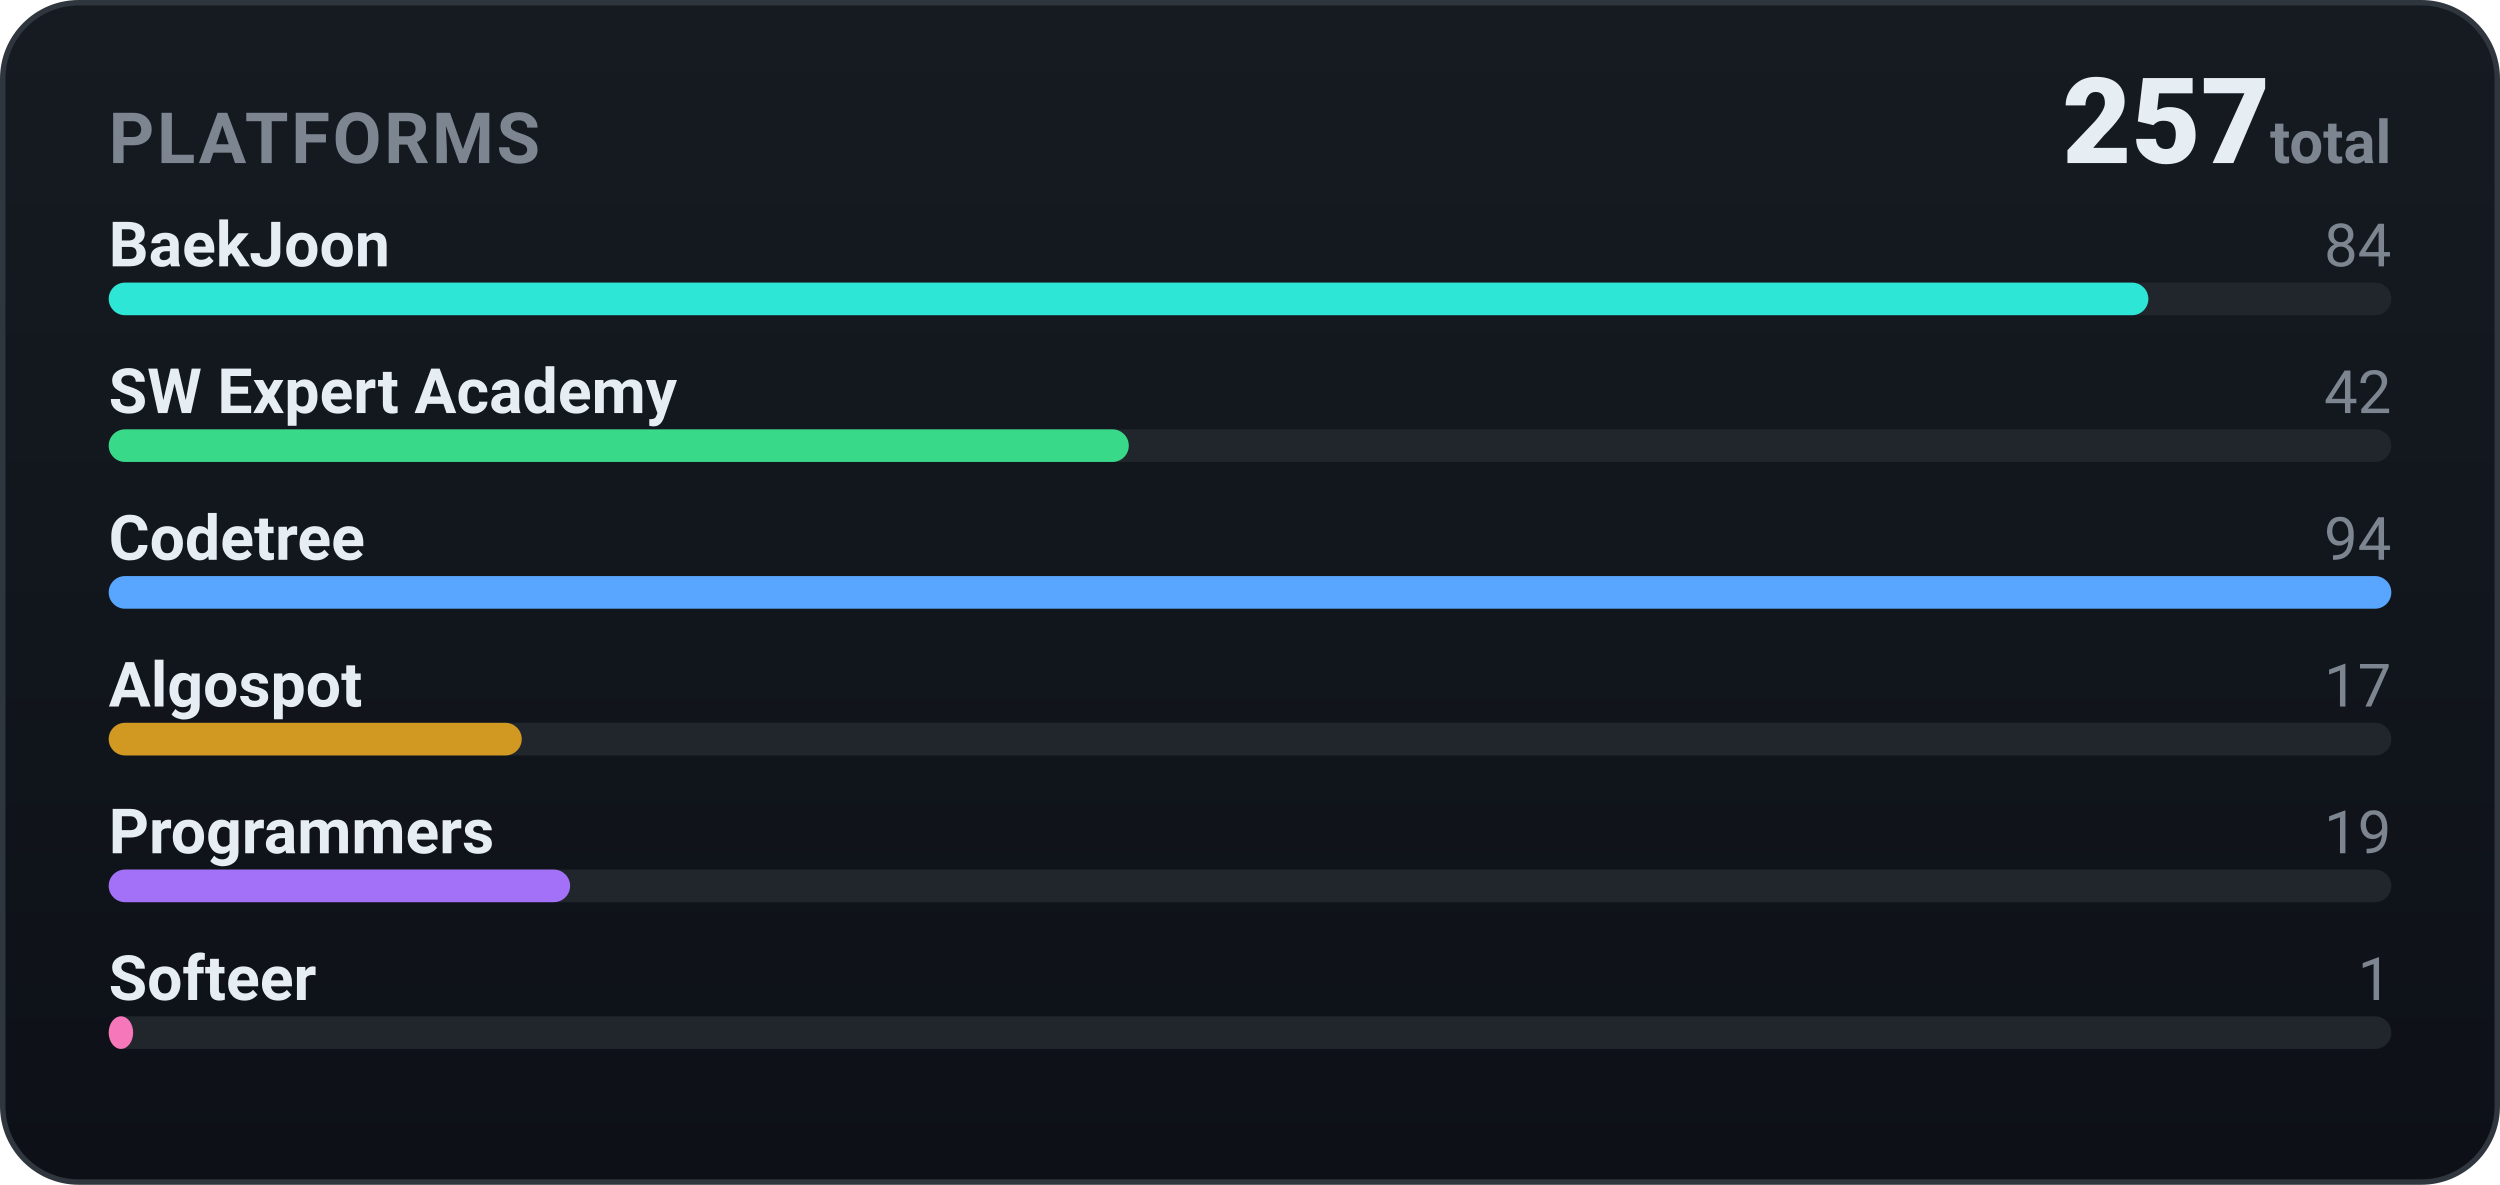
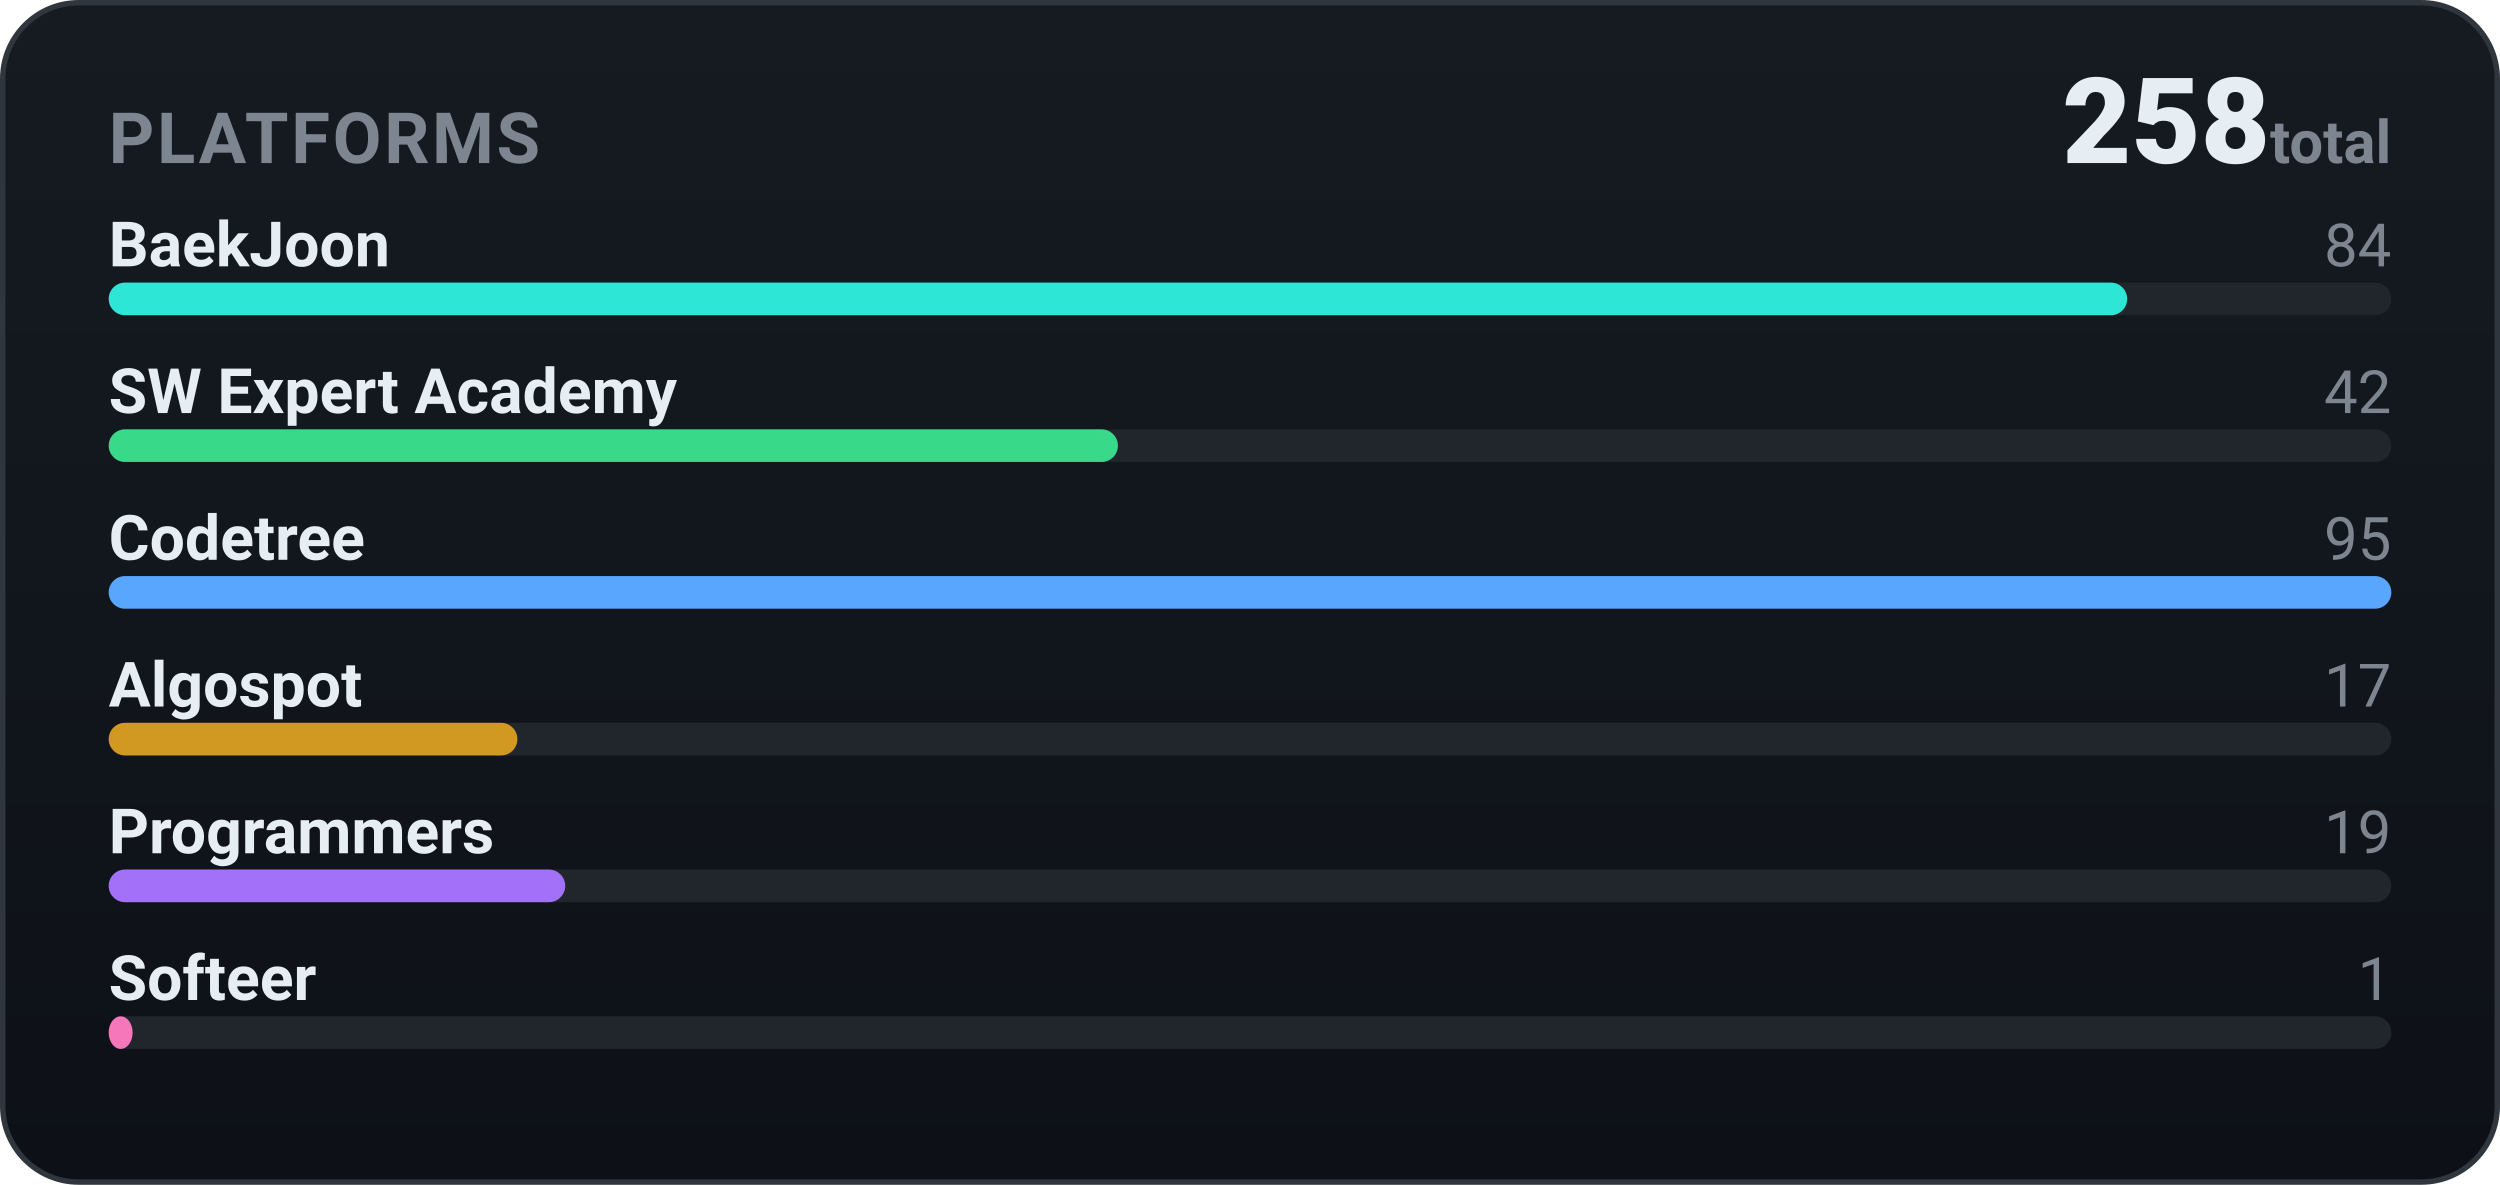
<svg xmlns="http://www.w3.org/2000/svg" width="460" height="218" viewBox="0 0 460 218" role="img" font-family="-apple-system,BlinkMacSystemFont,'Segoe UI',Roboto,'Apple SD Gothic Neo','Malgun Gothic',sans-serif">
  <defs>
    <linearGradient id="bgg" x1="0" y1="0" x2="0" y2="1">
      <stop offset="0" stop-color="#161b22" />
      <stop offset="1" stop-color="#0d1117" />
    </linearGradient>
  </defs>
  <rect x="0.5" y="0.5" width="459" height="217" rx="14" fill="url(#bgg)" stroke="#30363d" />
  <text x="20" y="30" font-family="-apple-system,BlinkMacSystemFont,'Segoe UI',Roboto,'Apple SD Gothic Neo','Malgun Gothic',sans-serif" font-size="13" font-weight="700" fill="#7d8590" letter-spacing="0.5">PLATFORMS</text>
-   <text x="440" y="30" text-anchor="end" font-size="22" font-weight="800" fill="#e6edf3">257<tspan font-size="11" font-weight="600" fill="#7d8590"> total</tspan>
+   <text x="440" y="30" text-anchor="end" font-size="22" font-weight="800" fill="#e6edf3">258<tspan font-size="11" font-weight="600" fill="#7d8590"> total</tspan>
  </text>
  <text x="20" y="49" font-size="11.5" font-weight="600" fill="#e6edf3">BaekJoon</text>
  <text x="440" y="49" text-anchor="end" font-size="11" fill="#7d8590">84</text>
  <rect x="20" y="52" width="420" height="6" rx="3.0" fill="#21262d" />
-   <rect x="20" y="52" width="375.3" height="6" rx="3.0" fill="#2ee6d6" />
+   <rect x="20" y="52" width="371.4" height="6" rx="3.0" fill="#2ee6d6" />
  <text x="20" y="76" font-size="11.5" font-weight="600" fill="#e6edf3">SW Expert Academy</text>
  <text x="440" y="76" text-anchor="end" font-size="11" fill="#7d8590">42</text>
  <rect x="20" y="79" width="420" height="6" rx="3.0" fill="#21262d" />
-   <rect x="20" y="79" width="187.7" height="6" rx="3.0" fill="#39d98a" />
+   <rect x="20" y="79" width="185.7" height="6" rx="3.0" fill="#39d98a" />
  <text x="20" y="103" font-size="11.5" font-weight="600" fill="#e6edf3">Codetree</text>
-   <text x="440" y="103" text-anchor="end" font-size="11" fill="#7d8590">94</text>
+   <text x="440" y="103" text-anchor="end" font-size="11" fill="#7d8590">95</text>
  <rect x="20" y="106" width="420" height="6" rx="3.0" fill="#21262d" />
  <rect x="20" y="106" width="420.0" height="6" rx="3.0" fill="#58a6ff" />
  <text x="20" y="130" font-size="11.5" font-weight="600" fill="#e6edf3">Algospot</text>
  <text x="440" y="130" text-anchor="end" font-size="11" fill="#7d8590">17</text>
  <rect x="20" y="133" width="420" height="6" rx="3.0" fill="#21262d" />
-   <rect x="20" y="133" width="76.0" height="6" rx="3.0" fill="#d29922" />
+   <rect x="20" y="133" width="75.2" height="6" rx="3.0" fill="#d29922" />
  <text x="20" y="157" font-size="11.5" font-weight="600" fill="#e6edf3">Programmers</text>
  <text x="440" y="157" text-anchor="end" font-size="11" fill="#7d8590">19</text>
  <rect x="20" y="160" width="420" height="6" rx="3.0" fill="#21262d" />
-   <rect x="20" y="160" width="84.9" height="6" rx="3.0" fill="#a371f7" />
+   <rect x="20" y="160" width="84.0" height="6" rx="3.0" fill="#a371f7" />
  <text x="20" y="184" font-size="11.5" font-weight="600" fill="#e6edf3">Softeer</text>
  <text x="440" y="184" text-anchor="end" font-size="11" fill="#7d8590">1</text>
  <rect x="20" y="187" width="420" height="6" rx="3.0" fill="#21262d" />
-   <rect x="20" y="187" width="4.5" height="6" rx="3.0" fill="#f778ba" />
+   <rect x="20" y="187" width="4.4" height="6" rx="3.0" fill="#f778ba" />
</svg>
